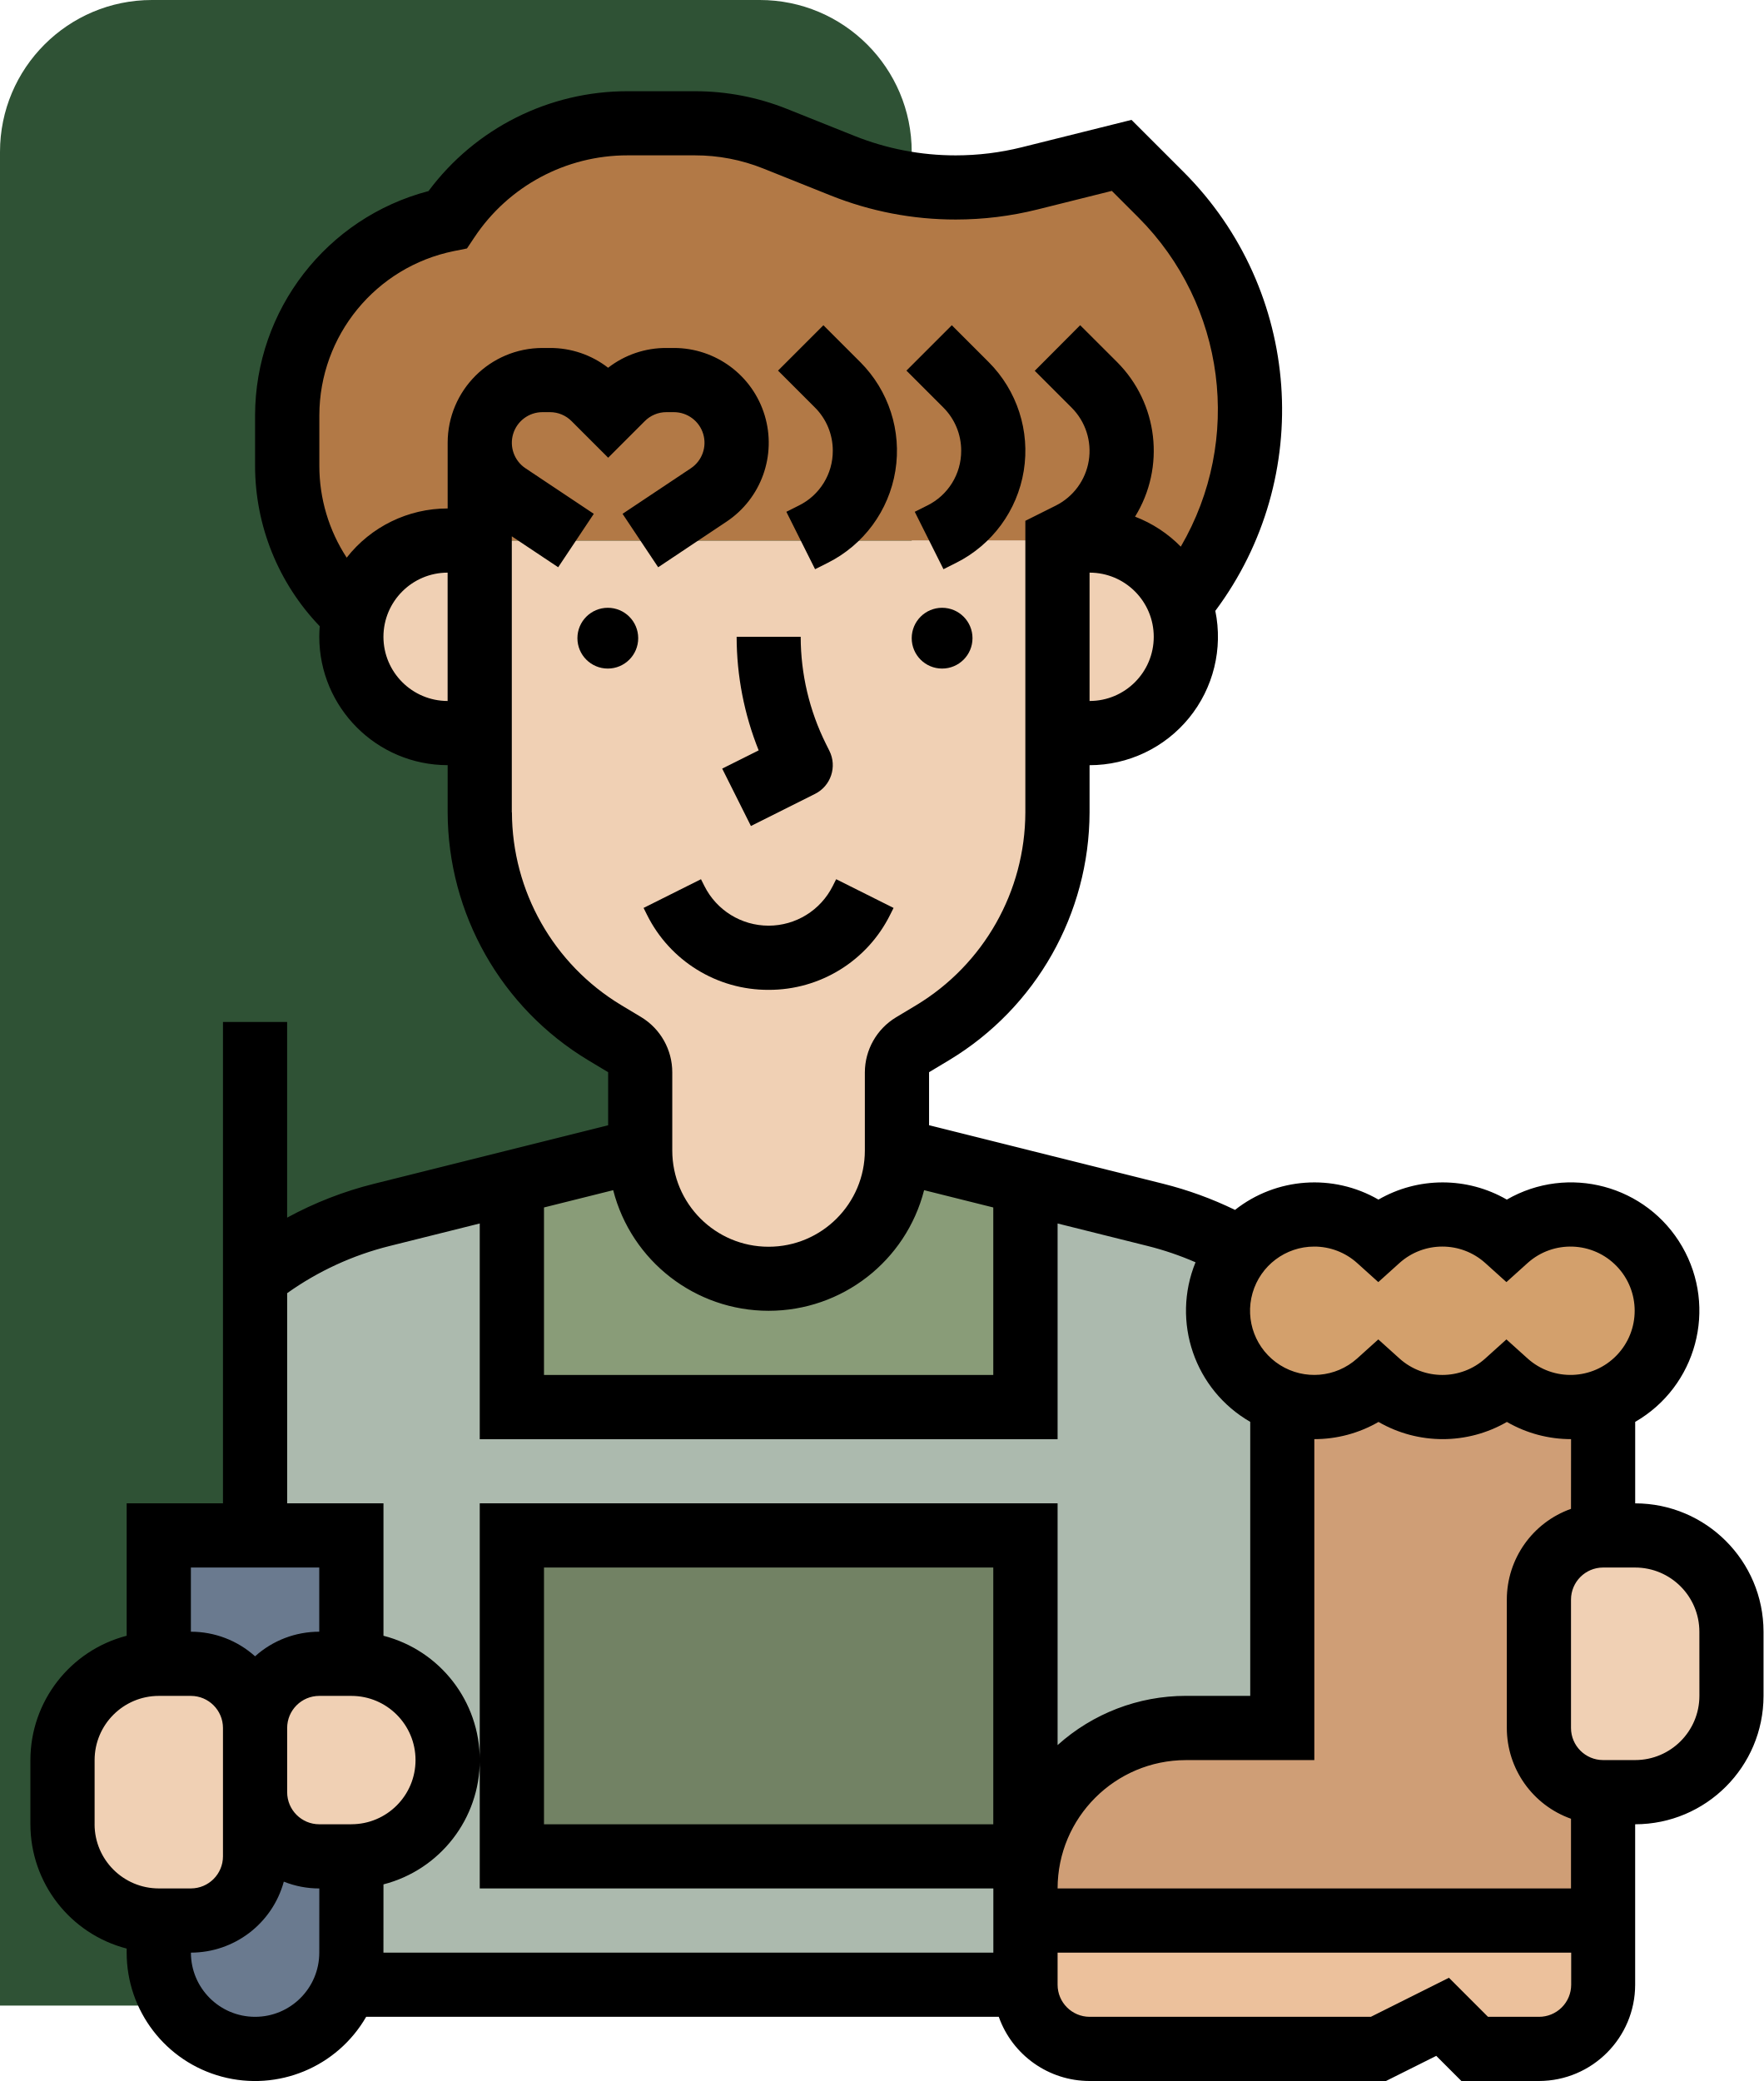
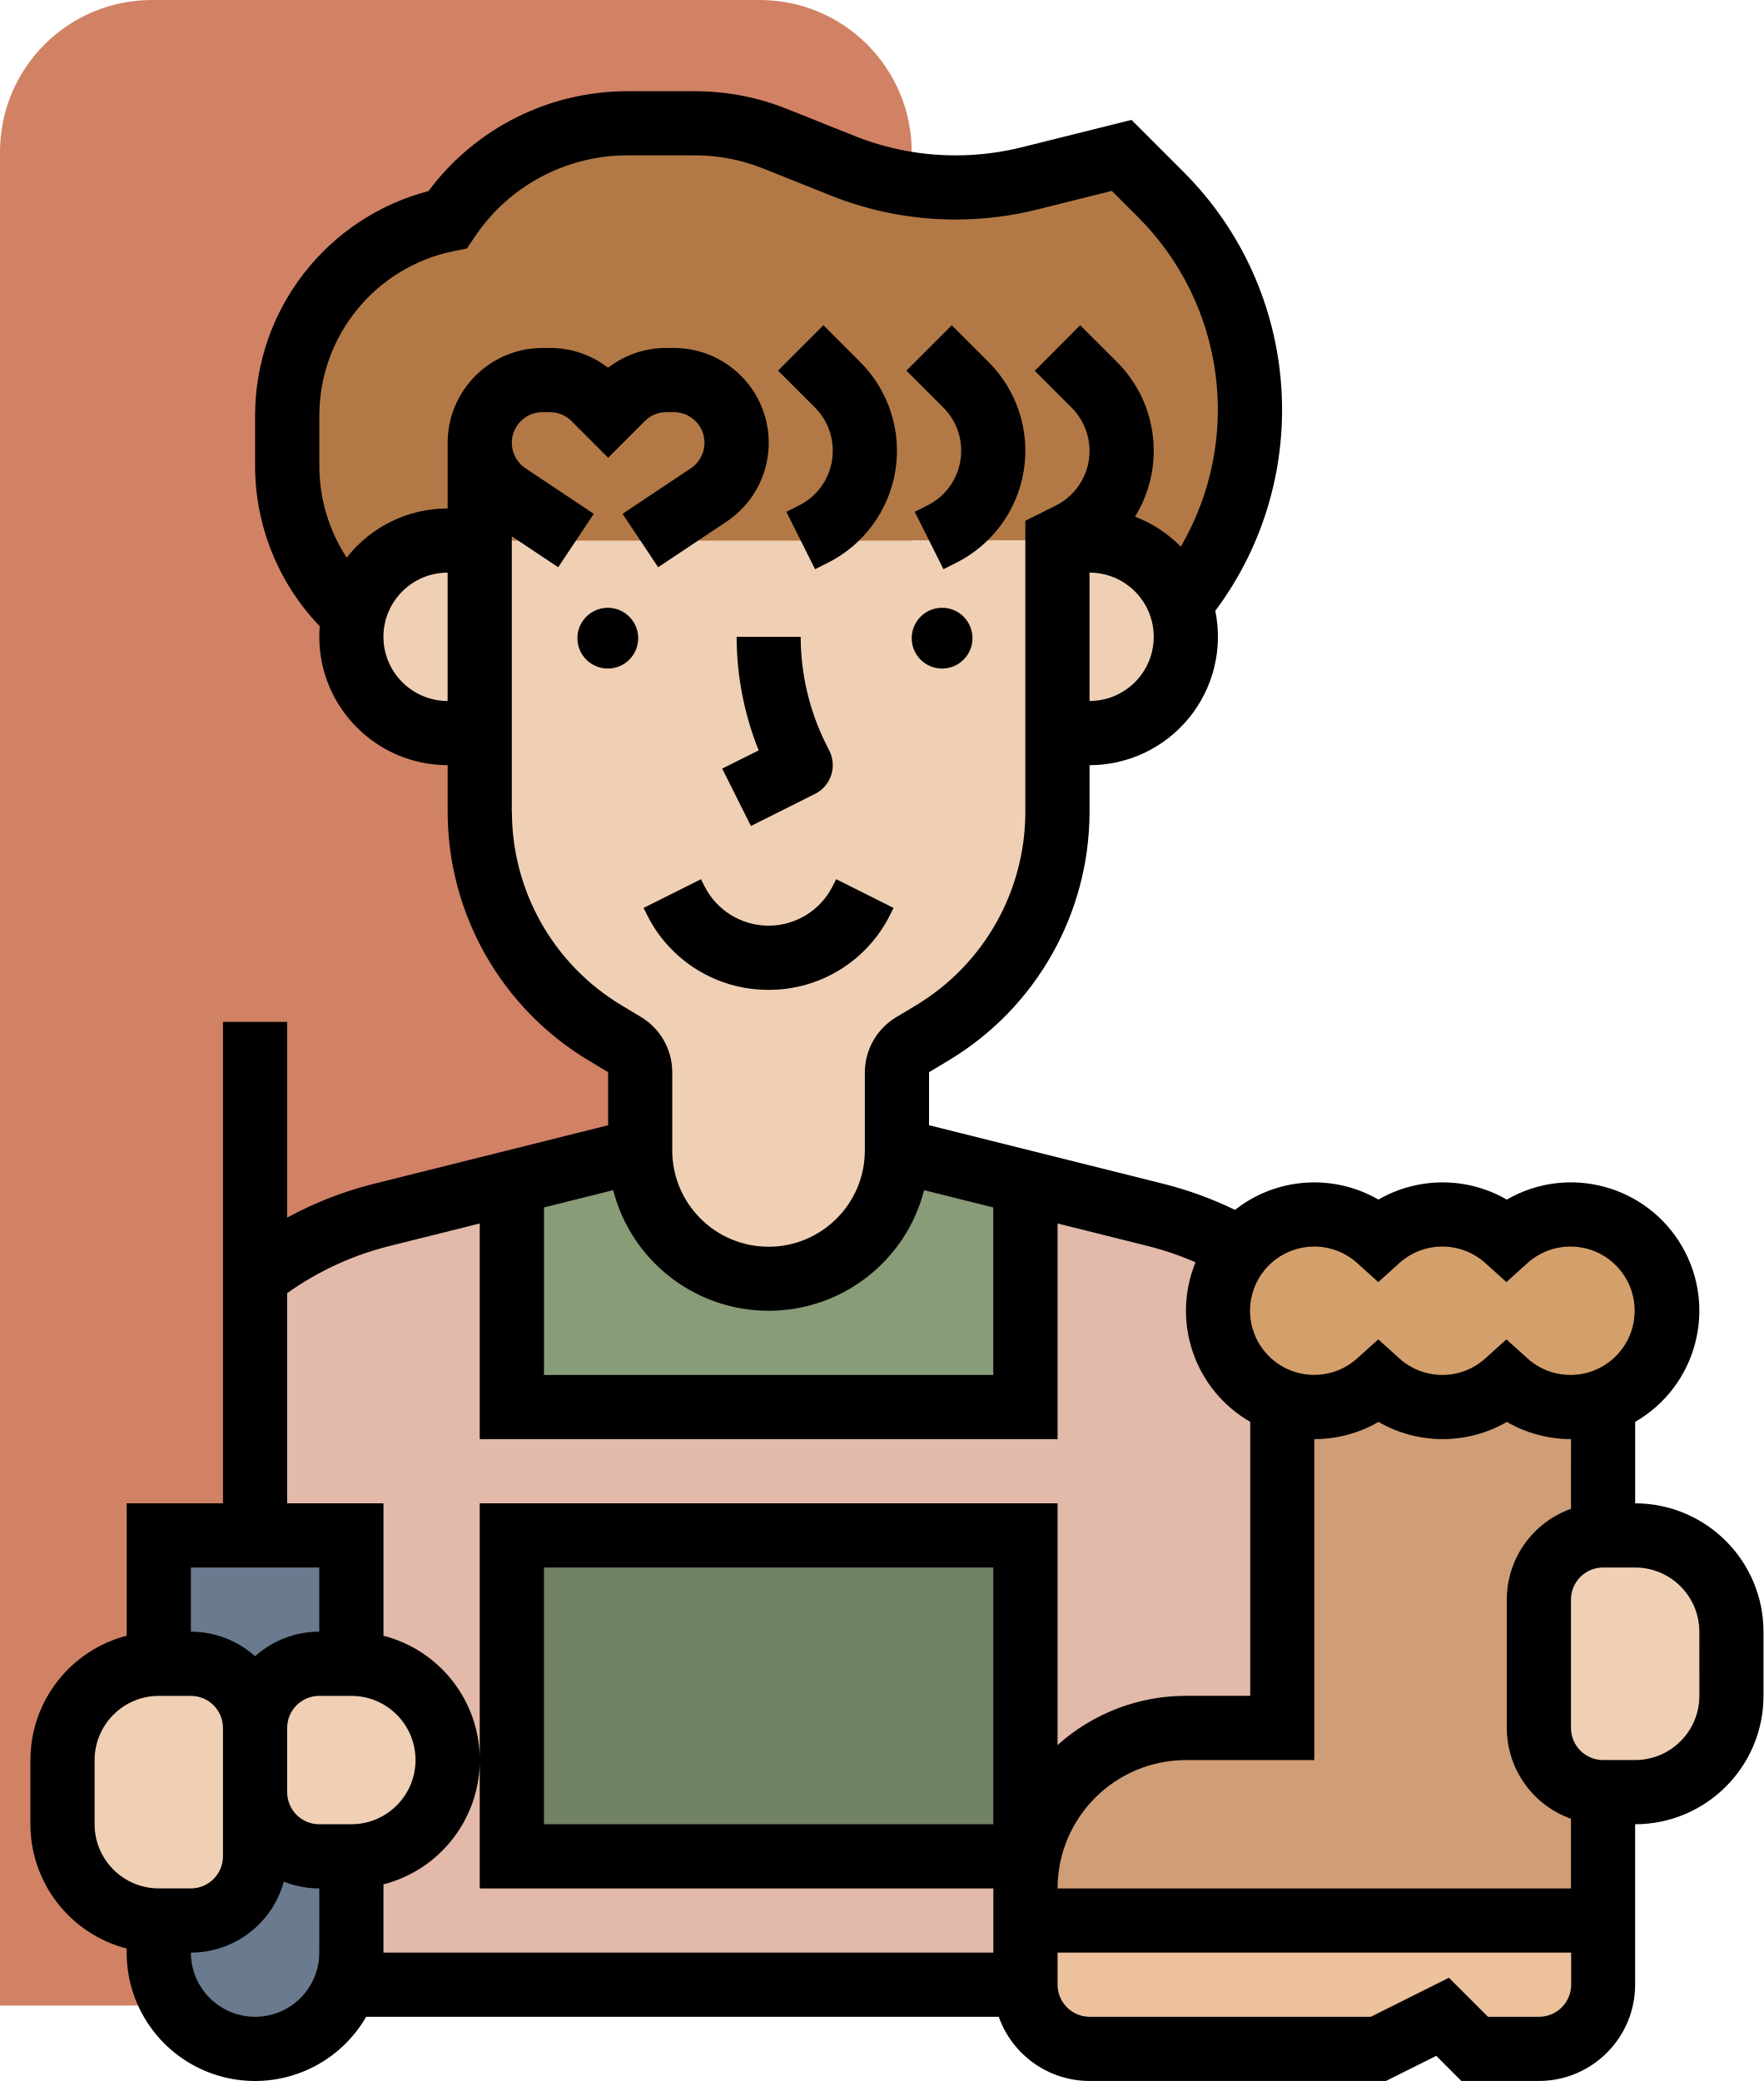
- <svg xmlns="http://www.w3.org/2000/svg" width="58.031" height="68.481" viewBox="0 0 58.031 68.481">
-   <g id="Grupo_1177654" data-name="Grupo 1177654" transform="translate(-194 -5751)">
-     <path id="Rectángulo_401315" data-name="Rectángulo 401315" d="M5,0H25a5,5,0,0,1,5,5V66a0,0,0,0,1,0,0H0a0,0,0,0,1,0,0V5A5,5,0,0,1,5,0Z" transform="translate(194 5751)" fill="#2f5235" />
-     <g id="shoemaker_7242154" transform="translate(195 5754.002)">
+ <svg xmlns="http://www.w3.org/2000/svg" width="58.031" height="68.482" viewBox="0 0 58.031 68.482">
+   <g id="Grupo_1178425" data-name="Grupo 1178425" transform="translate(-194 -1139.402)">
+     <path id="Rectángulo_401315" data-name="Rectángulo 401315" d="M5,0H25a5,5,0,0,1,5,5V66a0,0,0,0,1,0,0H0a0,0,0,0,1,0,0V5A5,5,0,0,1,5,0Z" transform="translate(194 1139.402)" fill="#d18265" />
+     <g id="shoemaker_7242154" transform="translate(195 1142.404)">
      <g id="Grupo_1111330" data-name="Grupo 1111330" transform="translate(1.056 1.056)">
        <g id="Grupo_1111315" data-name="Grupo 1111315" transform="translate(14.786 33.796)">
          <path id="Trazado_900283" data-name="Trazado 900283" d="M136.9,265.056v7.393H120v-7.393L124.224,264a4.224,4.224,0,0,0,8.449,0Z" transform="translate(-120 -264)" fill="#899c78" />
        </g>
        <g id="Grupo_1111316" data-name="Grupo 1111316" transform="translate(6.337 34.852)">
-           <path id="Trazado_900284" data-name="Trazado 900284" d="M86.628,289.954a5.281,5.281,0,0,0-5.281,5.281V298.4H58.988a3.147,3.147,0,0,0,.181-1.056v-3.168a3.168,3.168,0,1,0,0-6.337v-4.224H56v-8.5a11.086,11.086,0,0,1,4.176-2.049L64.449,272v7.393h16.9V272l4.273,1.068a11.138,11.138,0,0,1,2.8,1.123,3.168,3.168,0,0,0,1.373,5.021v10.742Z" transform="translate(-56 -272)" fill="#acbaae" />
+           <path id="Trazado_900284" data-name="Trazado 900284" d="M86.628,289.954a5.281,5.281,0,0,0-5.281,5.281V298.4H58.988a3.147,3.147,0,0,0,.181-1.056v-3.168a3.168,3.168,0,1,0,0-6.337v-4.224H56v-8.5a11.086,11.086,0,0,1,4.176-2.049L64.449,272v7.393h16.9V272l4.273,1.068a11.138,11.138,0,0,1,2.8,1.123,3.168,3.168,0,0,0,1.373,5.021v10.742Z" transform="translate(-56 -272)" fill="#e3b9a9" />
        </g>
        <g id="Grupo_1111317" data-name="Grupo 1111317" transform="translate(3.168 54.918)">
          <path id="Trazado_900285" data-name="Trazado 900285" d="M38.337,426.112v3.168a3.168,3.168,0,0,1-6.337,0v-1.056h1.056a2.112,2.112,0,0,0,2.112-2.112V424a2.112,2.112,0,0,0,2.112,2.112Z" transform="translate(-32 -424)" fill="#6a7a8f" />
        </g>
        <g id="Grupo_1111318" data-name="Grupo 1111318" transform="translate(3.168 46.469)">
          <path id="Trazado_900286" data-name="Trazado 900286" d="M38.337,360v4.224H37.281a2.112,2.112,0,0,0-2.112,2.112,2.112,2.112,0,0,0-2.112-2.112H32V360h6.337Z" transform="translate(-32 -360)" fill="#6a7a8f" />
        </g>
        <g id="Grupo_1111319" data-name="Grupo 1111319" transform="translate(14.786 46.469)">
          <path id="Trazado_900287" data-name="Trazado 900287" d="M120,360h16.9v10.561H120Z" transform="translate(-120 -360)" fill="#728264" />
        </g>
        <g id="Grupo_1111320" data-name="Grupo 1111320" transform="translate(38.02 35.908)">
          <path id="Trazado_900288" data-name="Trazado 900288" d="M307.617,280a3.168,3.168,0,1,1-2.112,5.529,3.165,3.165,0,0,1-4.224,0,3.168,3.168,0,1,1,0-4.721,3.165,3.165,0,0,1,4.224,0A3.151,3.151,0,0,1,307.617,280Z" transform="translate(-296 -280)" fill="#d3a06c" />
        </g>
        <g id="Grupo_1111321" data-name="Grupo 1111321" transform="translate(31.684 59.143)">
          <path id="Trazado_900289" data-name="Trazado 900289" d="M267.01,456v2.112a2.112,2.112,0,0,1-2.112,2.112h-2.112l-1.056-1.056-2.112,1.056h-9.505A2.112,2.112,0,0,1,248,458.112V456Z" transform="translate(-248 -456)" fill="#ecc19c" />
        </g>
        <g id="Grupo_1111322" data-name="Grupo 1111322" transform="translate(31.684 41.437)">
          <path id="Trazado_900290" data-name="Trazado 900290" d="M267.01,335.361v4.224H248V338.53a5.281,5.281,0,0,1,5.281-5.281h3.168V322.507a3.168,3.168,0,0,0,3.168-.627,3.165,3.165,0,0,0,4.224,0,3.168,3.168,0,0,0,3.168.627v4.405a2.112,2.112,0,0,0-2.112,2.112v4.224A2.112,2.112,0,0,0,267.01,335.361Z" transform="translate(-248 -321.88)" fill="#cf9e76" />
        </g>
        <g id="Grupo_1111323" data-name="Grupo 1111323" transform="translate(48.582 46.469)">
          <path id="Trazado_900291" data-name="Trazado 900291" d="M382.337,363.168v2.112a3.169,3.169,0,0,1-3.168,3.168h-1.056A2.112,2.112,0,0,1,376,366.337v-4.224A2.112,2.112,0,0,1,378.112,360h1.056A3.169,3.169,0,0,1,382.337,363.168Z" transform="translate(-376 -360)" fill="#f0d0b4" />
        </g>
        <g id="Grupo_1111324" data-name="Grupo 1111324" transform="translate(0 50.694)">
          <path id="Trazado_900292" data-name="Trazado 900292" d="M14.337,396.224v2.112a2.112,2.112,0,0,1-2.112,2.112H11.168A3.169,3.169,0,0,1,8,397.281v-2.112A3.169,3.169,0,0,1,11.168,392h1.056a2.112,2.112,0,0,1,2.112,2.112Z" transform="translate(-8 -392)" fill="#f0d0b4" />
        </g>
        <g id="Grupo_1111325" data-name="Grupo 1111325" transform="translate(6.337 50.694)">
          <path id="Trazado_900293" data-name="Trazado 900293" d="M59.168,392a3.168,3.168,0,0,1,0,6.337H58.112A2.112,2.112,0,0,1,56,396.224v-2.112A2.112,2.112,0,0,1,58.112,392Z" transform="translate(-56 -392)" fill="#f0d0b4" />
        </g>
        <g id="Grupo_1111326" data-name="Grupo 1111326" transform="translate(13.73 13.73)">
          <path id="Trazado_900294" data-name="Trazado 900294" d="M131.01,118.337v2.609a8.45,8.45,0,0,1-4.1,7.245l-.667.4a1.056,1.056,0,0,0-.512.906v2.57a4.224,4.224,0,1,1-8.449,0V129.5a1.056,1.056,0,0,0-.512-.906l-.667-.4a8.45,8.45,0,0,1-4.1-7.245V112h19.01Z" transform="translate(-112 -112)" fill="#f0d0b4" />
        </g>
        <g id="Grupo_1111327" data-name="Grupo 1111327" transform="translate(32.74 13.73)">
          <path id="Trazado_900295" data-name="Trazado 900295" d="M260.034,114.086a3.169,3.169,0,0,1-2.978,4.251H256V112h1.056A3.169,3.169,0,0,1,260.034,114.086Z" transform="translate(-256 -112)" fill="#f0d0b4" />
        </g>
        <g id="Grupo_1111328" data-name="Grupo 1111328" transform="translate(9.505 13.73)">
          <path id="Trazado_900296" data-name="Trazado 900296" d="M84.225,112v6.337H83.168A3.169,3.169,0,0,1,80,115.168a3.071,3.071,0,0,1,.086-.726A3.165,3.165,0,0,1,83.168,112Z" transform="translate(-80 -112)" fill="#f0d0b4" />
        </g>
        <g id="Grupo_1111329" data-name="Grupo 1111329" transform="translate(7.393)">
          <path id="Trazado_900297" data-name="Trazado 900297" d="M92.752,10.349,91.459,9.056l-3.026.756a10.019,10.019,0,0,1-2.434.3,10.04,10.04,0,0,1-3.727-.718l-2.214-.886A7.134,7.134,0,0,0,77.415,8H75.2a7.116,7.116,0,0,0-5.92,3.168A6.568,6.568,0,0,0,64,17.609V19.27a6.567,6.567,0,0,0,2.2,4.9h0a3.165,3.165,0,0,1,3.083-2.442H90.4a3.169,3.169,0,0,1,2.978,2.086,10.012,10.012,0,0,0-.63-13.467Z" transform="translate(-64 -8)" fill="#b27946" />
        </g>
      </g>
-       <g id="Grupo_1111331" data-name="Grupo 1111331" transform="translate(0 0)">
+       <g id="Grupo_1111331" data-name="Grupo 1111331">
        <path id="Trazado_900298" data-name="Trazado 900298" d="M52.806,46.469V43.789a4.223,4.223,0,0,0-4.224-7.315,4.225,4.225,0,0,0-4.224,0,4.217,4.217,0,0,0-4.72.339,12.168,12.168,0,0,0-2.367-.861l-7.7-1.925V32.282l.666-.4a9.553,9.553,0,0,0,4.615-8.15V22.179A4.227,4.227,0,0,0,38.99,17.1,11.065,11.065,0,0,0,37.947,2.658L36.232.943l-3.606.9a8.992,8.992,0,0,1-2.178.268,8.943,8.943,0,0,1-3.335-.642L24.9.584A8.135,8.135,0,0,0,21.865,0H19.65A8.154,8.154,0,0,0,13.1,3.286a7.648,7.648,0,0,0-5.707,7.38v1.66a7.631,7.631,0,0,0,2.128,5.28c-.009.115-.015.23-.015.348a4.229,4.229,0,0,0,4.224,4.224v1.553a9.553,9.553,0,0,0,4.615,8.151l.666.4v1.746l-7.7,1.925a12.106,12.106,0,0,0-2.863,1.115V30.628H6.337V46.469H3.168v4.358A4.232,4.232,0,0,0,0,54.918v2.112a4.232,4.232,0,0,0,3.168,4.091v.134a4.223,4.223,0,0,0,7.881,2.112H31.865a3.173,3.173,0,0,0,2.987,2.112h9.754l1.654-.827.827.827h2.55a3.172,3.172,0,0,0,3.168-3.168V57.031a4.229,4.229,0,0,0,4.224-4.224V50.694a4.229,4.229,0,0,0-4.224-4.224Zm-2.112.182a3.173,3.173,0,0,0-2.112,2.987v4.224a3.174,3.174,0,0,0,2.112,2.987v2.294H33.8a4.229,4.229,0,0,1,4.224-4.224h4.224V44.357a4.217,4.217,0,0,0,2.112-.566,4.225,4.225,0,0,0,4.224,0,4.217,4.217,0,0,0,2.112.566Zm-19.01,10.38H16.9V48.582H31.684ZM42.245,38.02a2.108,2.108,0,0,1,1.408.538l.7.631.7-.631a2.111,2.111,0,0,1,2.816,0l.7.631.7-.631a2.112,2.112,0,1,1,0,3.148l-.7-.631-.7.631a2.11,2.11,0,0,1-2.816,0l-.7-.631-.7.631a2.112,2.112,0,1,1-1.408-3.686ZM31.684,36.733v5.512H16.9V36.733l2.277-.569a5.281,5.281,0,0,0,10.231,0Zm3.168-16.666V15.842a2.112,2.112,0,0,1,0,4.224ZM11.617,17.954a2.115,2.115,0,0,1,2.112-2.112v4.224A2.115,2.115,0,0,1,11.617,17.954Zm4.224,5.778V14.647l1.526,1.018,1.172-1.758-2.249-1.5a1.008,1.008,0,0,1,.559-1.846h.25a1,1,0,0,1,.713.3l1.2,1.2,1.2-1.2a1,1,0,0,1,.713-.3h.25a1.008,1.008,0,0,1,.559,1.846l-2.249,1.5,1.172,1.758,2.249-1.5a3.12,3.12,0,0,0-1.731-5.716h-.25A3.1,3.1,0,0,0,19.01,9.1,3.1,3.1,0,0,0,17.1,8.449h-.25a3.124,3.124,0,0,0-3.12,3.12V13.73a4.218,4.218,0,0,0-3.322,1.619,5.519,5.519,0,0,1-.9-3.022v-1.66A5.528,5.528,0,0,1,13.937,5.26l.429-.086.243-.364a6.046,6.046,0,0,1,5.041-2.7h2.215a6.029,6.029,0,0,1,2.25.433l2.214.886a11.044,11.044,0,0,0,4.12.793,11.1,11.1,0,0,0,2.69-.331l2.446-.611.869.869a8.95,8.95,0,0,1,1.4,10.838A4.236,4.236,0,0,0,36.349,14a4.131,4.131,0,0,0-.593-5.089L34.543,7.7,33.049,9.2l1.213,1.213a2.013,2.013,0,0,1-.523,3.224l-1,.5v9.6a7.43,7.43,0,0,1-3.589,6.339l-.666.4a2.123,2.123,0,0,0-1.026,1.811v2.57a3.168,3.168,0,0,1-6.337,0v-2.57A2.123,2.123,0,0,0,20.1,30.47l-.666-.4a7.43,7.43,0,0,1-3.589-6.339ZM5.281,48.582H9.505v2.112a3.155,3.155,0,0,0-2.112.809,3.155,3.155,0,0,0-2.112-.809Zm5.281,8.449H9.505a1.057,1.057,0,0,1-1.056-1.056V53.862a1.057,1.057,0,0,1,1.056-1.056h1.056a2.112,2.112,0,0,1,0,4.224Zm-8.449,0V54.918a2.115,2.115,0,0,1,2.112-2.112H5.281a1.057,1.057,0,0,1,1.056,1.056v4.224a1.057,1.057,0,0,1-1.056,1.056H4.225A2.115,2.115,0,0,1,2.112,57.031Zm7.393,4.224a2.112,2.112,0,1,1-4.224,0,3.174,3.174,0,0,0,3.057-2.336,3.149,3.149,0,0,0,1.168.224Zm2.112-2.246a4.225,4.225,0,0,0,0-8.182V46.469H8.449V39.553A9.955,9.955,0,0,1,11.824,38l2.962-.74v7.1H33.8v-7.1l2.962.74a10.059,10.059,0,0,1,1.577.537,4.218,4.218,0,0,0,1.8,5.251v9.017H38.02A6.311,6.311,0,0,0,33.8,54.425V46.469H14.786V59.143h16.9v2.112H11.617Zm38.02,4.358H47.963l-1.285-1.285-2.57,1.285H34.852A1.057,1.057,0,0,1,33.8,62.311V61.255h16.9v1.056A1.057,1.057,0,0,1,49.638,63.367Zm5.281-10.561a2.115,2.115,0,0,1-2.112,2.112H51.75a1.057,1.057,0,0,1-1.056-1.056V49.638a1.057,1.057,0,0,1,1.056-1.056h1.056a2.115,2.115,0,0,1,2.112,2.112Z" transform="translate(0 0)" />
        <path id="Trazado_900299" data-name="Trazado 900299" d="M156.958,200.063a4.449,4.449,0,0,0,4-2.473l.112-.223-1.889-.945-.112.223a2.361,2.361,0,0,1-4.224,0l-.112-.223-1.889.945.111.223A4.449,4.449,0,0,0,156.958,200.063Z" transform="translate(-132.667 -170.491)" />
        <circle id="Elipse_11599" data-name="Elipse 11599" cx="1" cy="1" r="1" transform="translate(18 16.999)" />
        <circle id="Elipse_11600" data-name="Elipse 11600" cx="1" cy="1" r="1" transform="translate(29 16.999)" />
        <path id="Trazado_900300" data-name="Trazado 900300" d="M175.48,141.169a1.056,1.056,0,0,0,.472-1.417l-.111-.223a7.931,7.931,0,0,1-.833-3.529H172.9a10.062,10.062,0,0,0,.725,3.737l-1.2.6.945,1.889Z" transform="translate(-149.661 -118.046)" />
        <path id="Trazado_900301" data-name="Trazado 900301" d="M188.147,62.473a2,2,0,0,1-1.113,1.8l-.415.208.945,1.889.415-.208a4.126,4.126,0,0,0,1.072-6.607l-1.213-1.213-1.493,1.493,1.213,1.213A2,2,0,0,1,188.147,62.473Z" transform="translate(-161.744 -50.641)" />
        <path id="Trazado_900302" data-name="Trazado 900302" d="M220.147,62.473a2,2,0,0,1-1.113,1.8l-.415.208.945,1.889.415-.208a4.126,4.126,0,0,0,1.072-6.607l-1.213-1.213-1.493,1.493,1.213,1.213A2,2,0,0,1,220.147,62.473Z" transform="translate(-189.519 -50.641)" />
      </g>
    </g>
  </g>
</svg>
